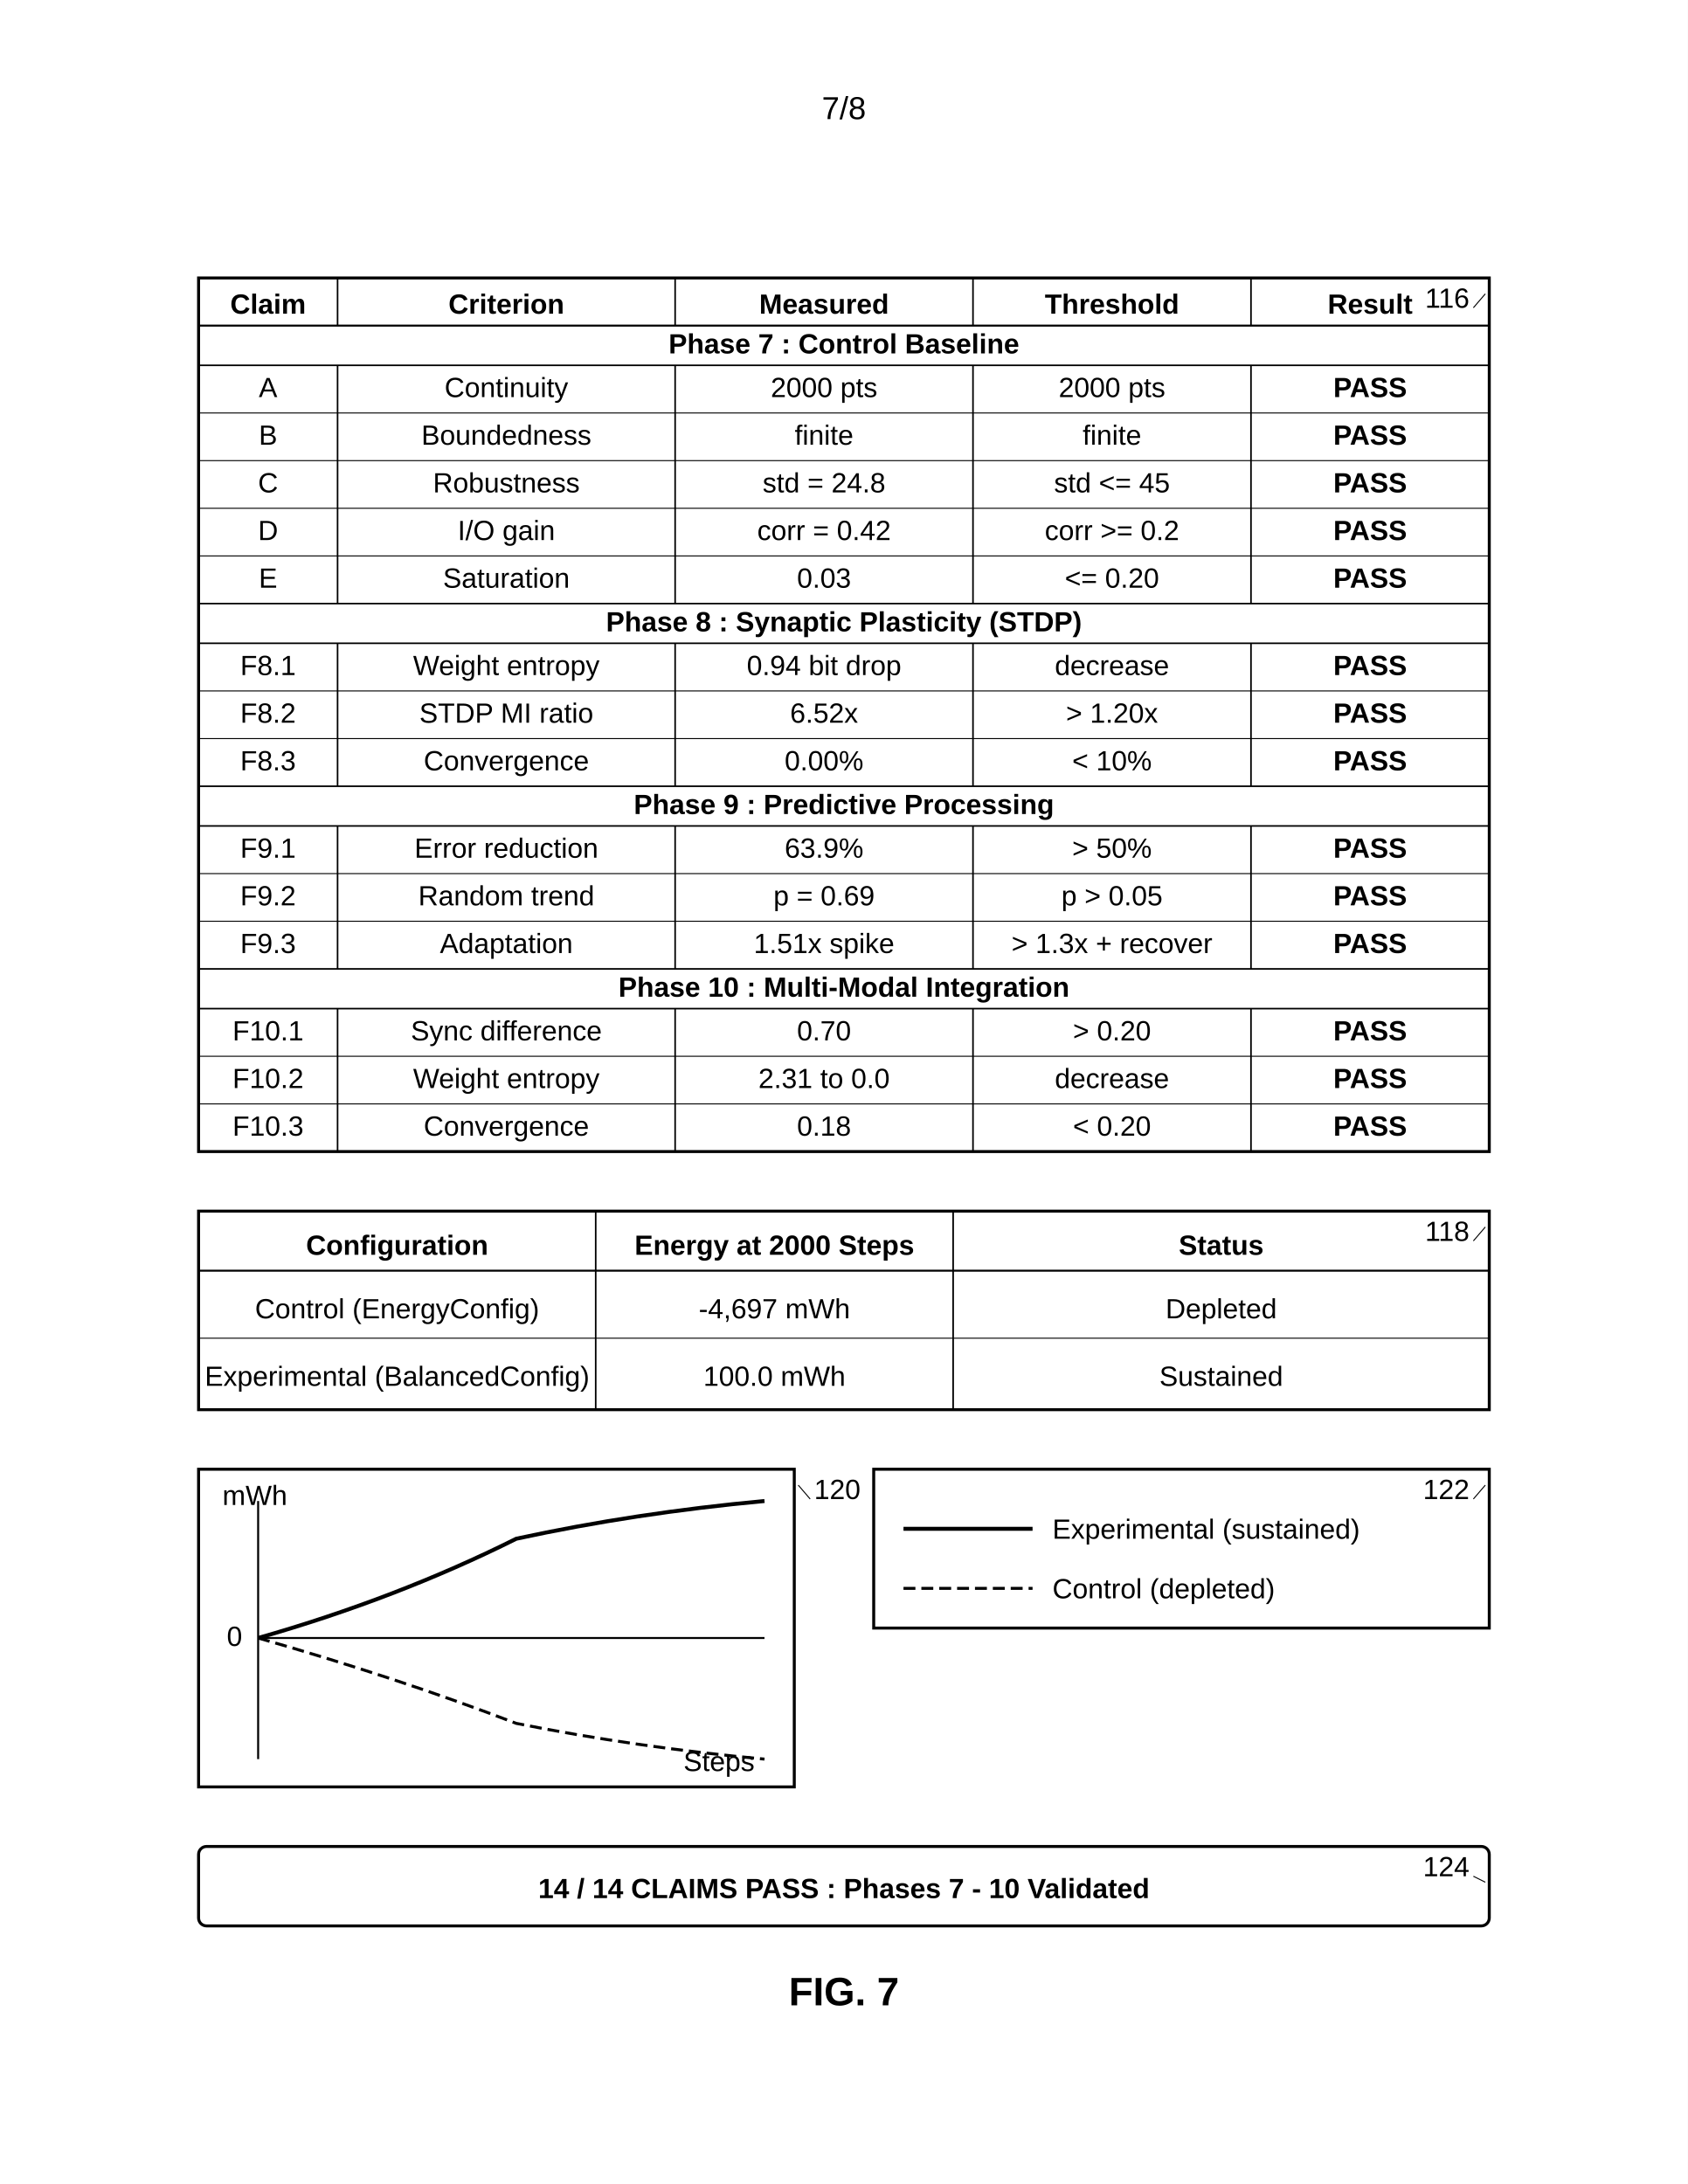
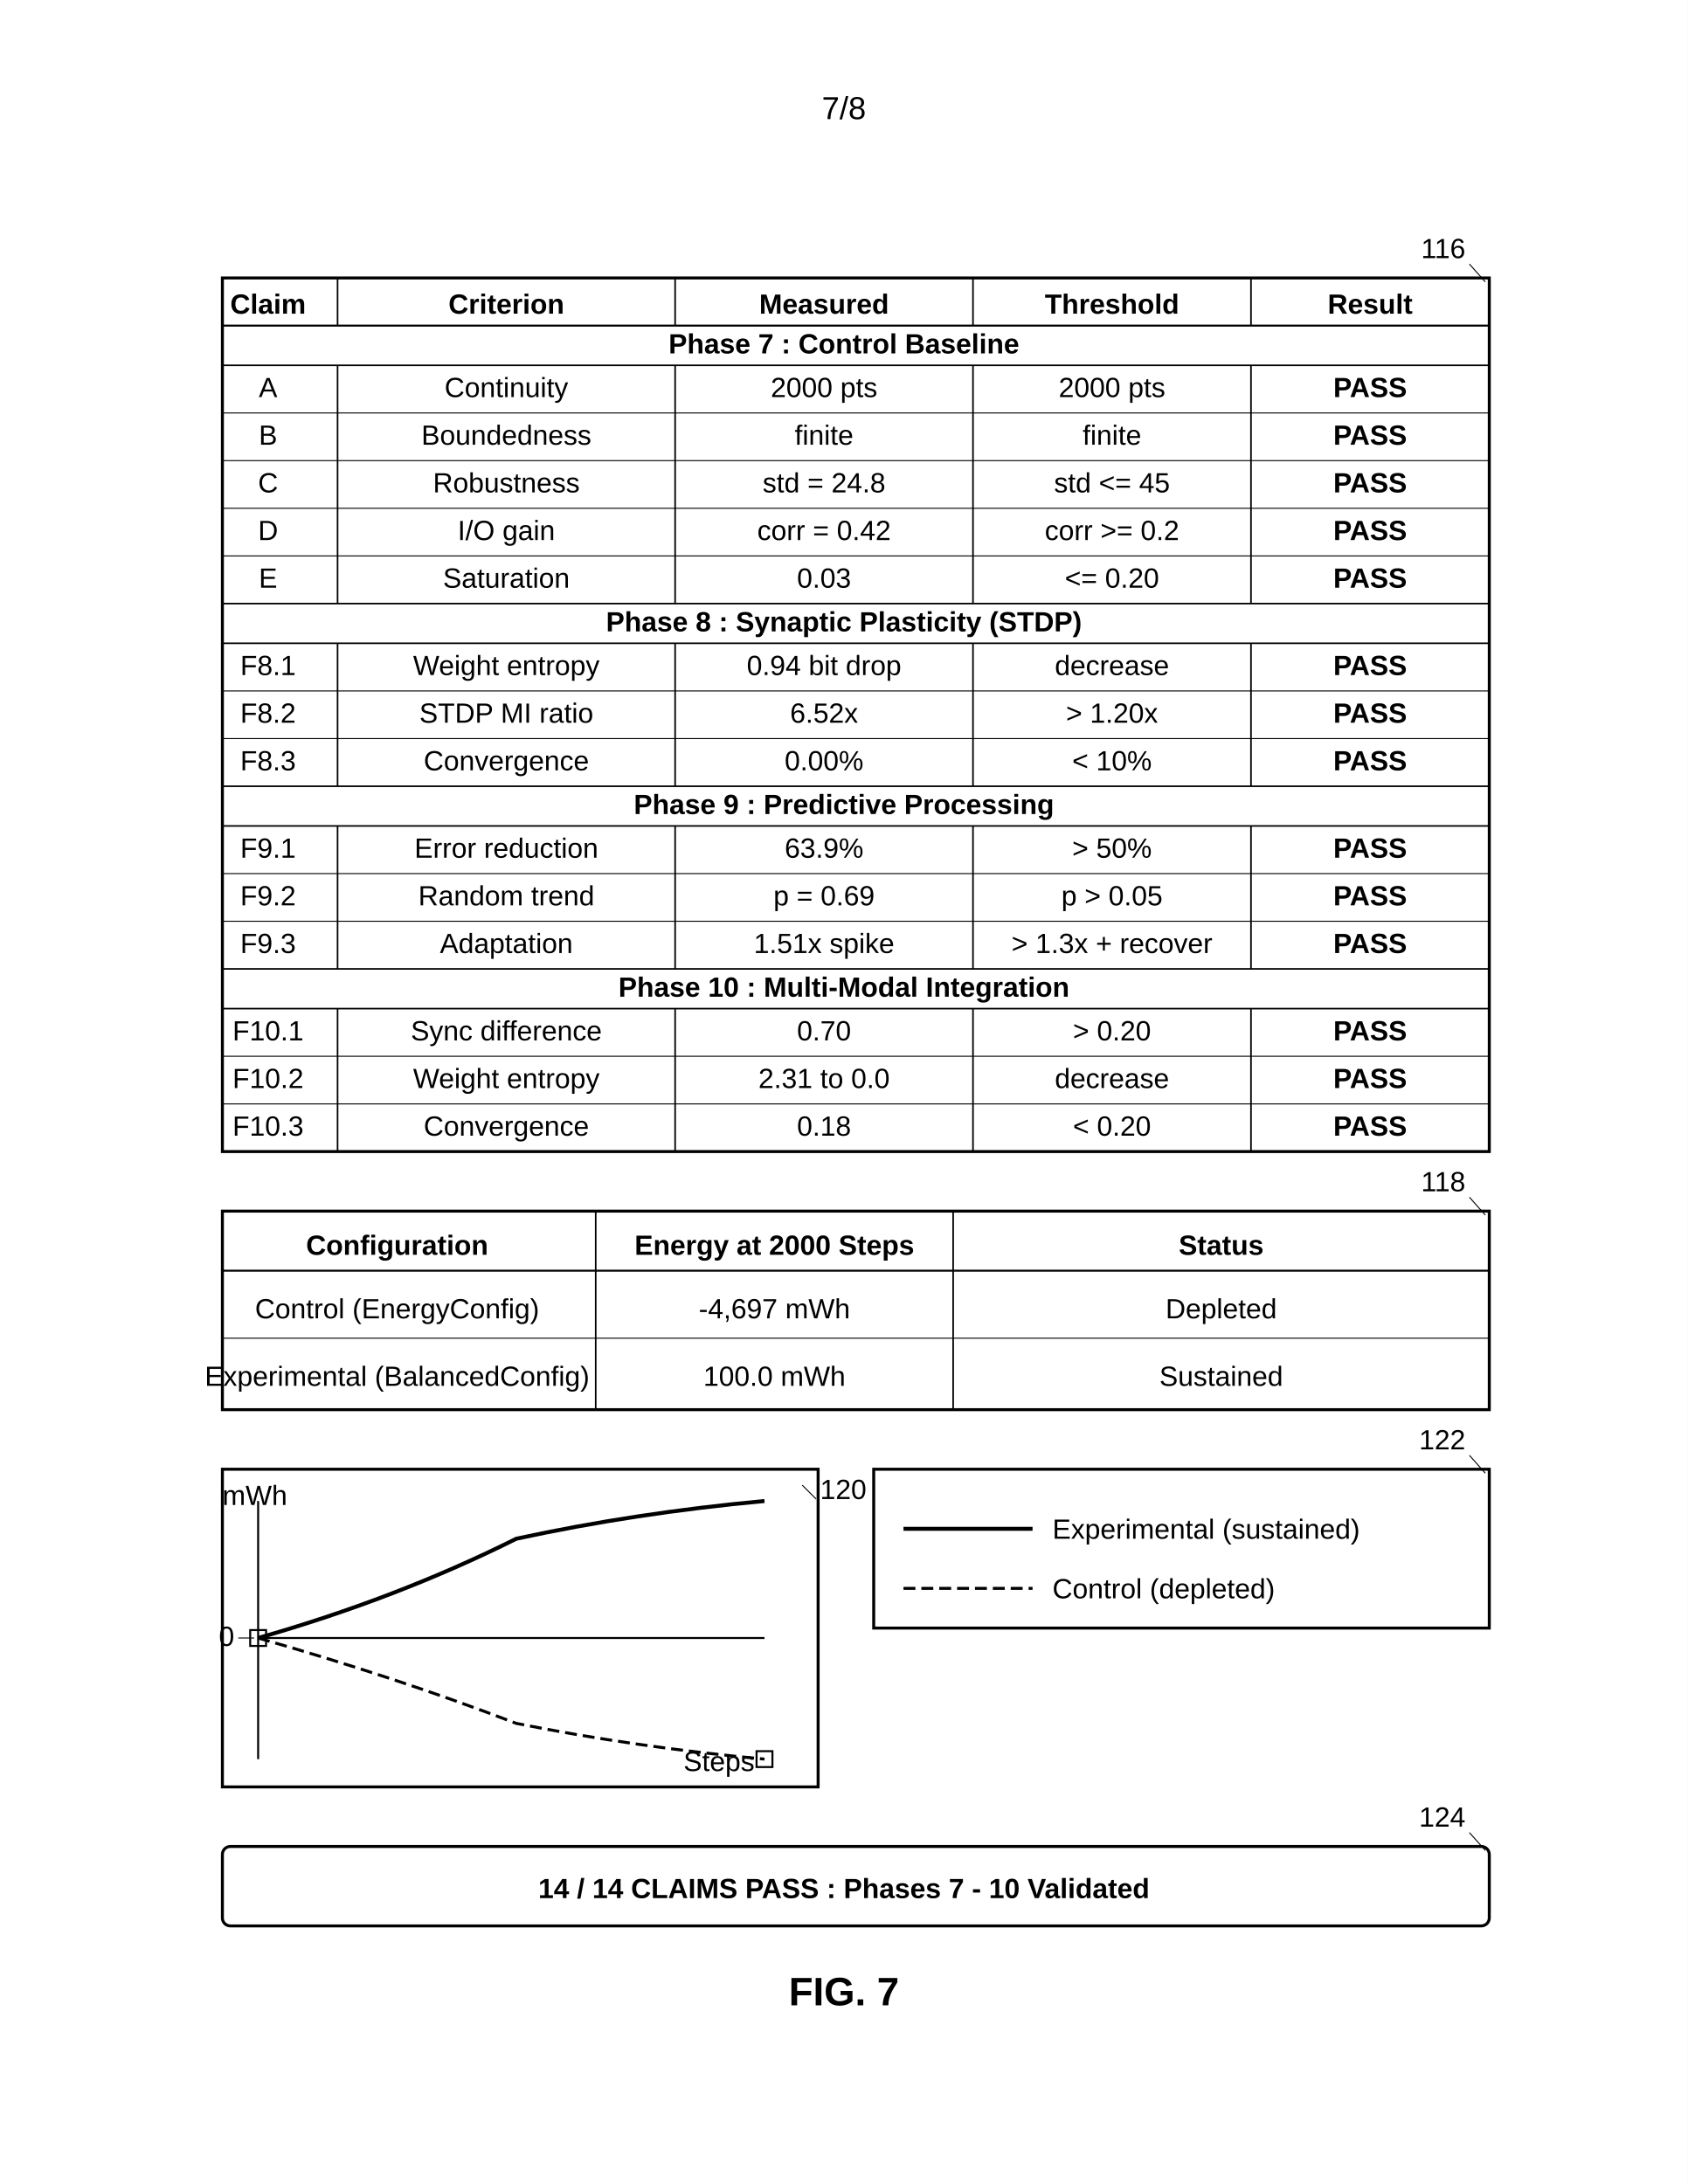
<svg xmlns="http://www.w3.org/2000/svg" width="8.5in" height="11in" viewBox="0 0 850 1100">
  <defs>
    <marker id="ah" markerWidth="6" markerHeight="4" refX="6" refY="2" orient="auto">
      <polygon points="0 0, 6 2, 0 4" fill="black" />
    </marker>
  </defs>
  <rect width="100%" height="100%" fill="white" />
  <text x="425" y="60" font-family="Arial, sans-serif" font-size="16" text-anchor="middle" fill="black">7/8</text>
  <g transform="translate(0, 50)">
-     <rect x="100" y="90" width="650" height="440" fill="none" stroke="black" stroke-width="1.5" />
+     <rect x="112" y="90" width="638" height="440" fill="none" stroke="black" stroke-width="1.5" />
    <line x1="170" y1="90" x2="170" y2="114" stroke="black" stroke-width="0.8" />
    <line x1="340" y1="90" x2="340" y2="114" stroke="black" stroke-width="0.8" />
    <line x1="490" y1="90" x2="490" y2="114" stroke="black" stroke-width="0.8" />
    <line x1="630" y1="90" x2="630" y2="114" stroke="black" stroke-width="0.8" />
    <line x1="170" y1="134" x2="170" y2="254" stroke="black" stroke-width="0.8" />
    <line x1="340" y1="134" x2="340" y2="254" stroke="black" stroke-width="0.8" />
    <line x1="490" y1="134" x2="490" y2="254" stroke="black" stroke-width="0.8" />
    <line x1="630" y1="134" x2="630" y2="254" stroke="black" stroke-width="0.8" />
    <line x1="170" y1="274" x2="170" y2="346" stroke="black" stroke-width="0.8" />
    <line x1="340" y1="274" x2="340" y2="346" stroke="black" stroke-width="0.8" />
    <line x1="490" y1="274" x2="490" y2="346" stroke="black" stroke-width="0.8" />
    <line x1="630" y1="274" x2="630" y2="346" stroke="black" stroke-width="0.8" />
    <line x1="170" y1="366" x2="170" y2="438" stroke="black" stroke-width="0.8" />
    <line x1="340" y1="366" x2="340" y2="438" stroke="black" stroke-width="0.8" />
    <line x1="490" y1="366" x2="490" y2="438" stroke="black" stroke-width="0.8" />
    <line x1="630" y1="366" x2="630" y2="438" stroke="black" stroke-width="0.8" />
    <line x1="170" y1="458" x2="170" y2="530" stroke="black" stroke-width="0.8" />
    <line x1="340" y1="458" x2="340" y2="530" stroke="black" stroke-width="0.8" />
    <line x1="490" y1="458" x2="490" y2="530" stroke="black" stroke-width="0.8" />
    <line x1="630" y1="458" x2="630" y2="530" stroke="black" stroke-width="0.8" />
-     <line x1="100" y1="114" x2="750" y2="114" stroke="black" stroke-width="1" />
+     <line x1="112" y1="114" x2="750" y2="114" stroke="black" stroke-width="1" />
    <text x="135" y="108" font-family="Arial, sans-serif" font-size="14" font-weight="bold" text-anchor="middle" fill="black">Claim</text>
    <text x="255" y="108" font-family="Arial, sans-serif" font-size="14" font-weight="bold" text-anchor="middle" fill="black">Criterion</text>
    <text x="415" y="108" font-family="Arial, sans-serif" font-size="14" font-weight="bold" text-anchor="middle" fill="black">Measured</text>
    <text x="560" y="108" font-family="Arial, sans-serif" font-size="14" font-weight="bold" text-anchor="middle" fill="black">Threshold</text>
    <text x="690" y="108" font-family="Arial, sans-serif" font-size="14" font-weight="bold" text-anchor="middle" fill="black">Result</text>
-     <line x1="100" y1="134" x2="750" y2="134" stroke="black" stroke-width="0.8" />
+     <line x1="112" y1="134" x2="750" y2="134" stroke="black" stroke-width="0.8" />
    <text x="425" y="128" font-family="Arial, sans-serif" font-size="14" font-weight="bold" text-anchor="middle" fill="black">Phase 7 : Control Baseline</text>
-     <line x1="100" y1="158" x2="750" y2="158" stroke="black" stroke-width="0.5" />
+     <line x1="112" y1="158" x2="750" y2="158" stroke="black" stroke-width="0.5" />
    <text x="135" y="150" font-family="Arial, sans-serif" font-size="14" text-anchor="middle" fill="black">A</text>
    <text x="255" y="150" font-family="Arial, sans-serif" font-size="14" text-anchor="middle" fill="black">Continuity</text>
    <text x="415" y="150" font-family="Arial, sans-serif" font-size="14" text-anchor="middle" fill="black">2000 pts</text>
    <text x="560" y="150" font-family="Arial, sans-serif" font-size="14" text-anchor="middle" fill="black">2000 pts</text>
    <text x="690" y="150" font-family="Arial, sans-serif" font-size="14" font-weight="bold" text-anchor="middle" fill="black">PASS</text>
-     <line x1="100" y1="182" x2="750" y2="182" stroke="black" stroke-width="0.5" />
+     <line x1="112" y1="182" x2="750" y2="182" stroke="black" stroke-width="0.5" />
    <text x="135" y="174" font-family="Arial, sans-serif" font-size="14" text-anchor="middle" fill="black">B</text>
    <text x="255" y="174" font-family="Arial, sans-serif" font-size="14" text-anchor="middle" fill="black">Boundedness</text>
    <text x="415" y="174" font-family="Arial, sans-serif" font-size="14" text-anchor="middle" fill="black">finite</text>
    <text x="560" y="174" font-family="Arial, sans-serif" font-size="14" text-anchor="middle" fill="black">finite</text>
    <text x="690" y="174" font-family="Arial, sans-serif" font-size="14" font-weight="bold" text-anchor="middle" fill="black">PASS</text>
-     <line x1="100" y1="206" x2="750" y2="206" stroke="black" stroke-width="0.5" />
+     <line x1="112" y1="206" x2="750" y2="206" stroke="black" stroke-width="0.5" />
    <text x="135" y="198" font-family="Arial, sans-serif" font-size="14" text-anchor="middle" fill="black">C</text>
    <text x="255" y="198" font-family="Arial, sans-serif" font-size="14" text-anchor="middle" fill="black">Robustness</text>
    <text x="415" y="198" font-family="Arial, sans-serif" font-size="14" text-anchor="middle" fill="black">std = 24.8</text>
    <text x="560" y="198" font-family="Arial, sans-serif" font-size="14" text-anchor="middle" fill="black">std &lt;= 45</text>
    <text x="690" y="198" font-family="Arial, sans-serif" font-size="14" font-weight="bold" text-anchor="middle" fill="black">PASS</text>
-     <line x1="100" y1="230" x2="750" y2="230" stroke="black" stroke-width="0.5" />
+     <line x1="112" y1="230" x2="750" y2="230" stroke="black" stroke-width="0.5" />
    <text x="135" y="222" font-family="Arial, sans-serif" font-size="14" text-anchor="middle" fill="black">D</text>
    <text x="255" y="222" font-family="Arial, sans-serif" font-size="14" text-anchor="middle" fill="black">I/O gain</text>
    <text x="415" y="222" font-family="Arial, sans-serif" font-size="14" text-anchor="middle" fill="black">corr = 0.42</text>
    <text x="560" y="222" font-family="Arial, sans-serif" font-size="14" text-anchor="middle" fill="black">corr &gt;= 0.2</text>
    <text x="690" y="222" font-family="Arial, sans-serif" font-size="14" font-weight="bold" text-anchor="middle" fill="black">PASS</text>
-     <line x1="100" y1="254" x2="750" y2="254" stroke="black" stroke-width="0.8" />
+     <line x1="112" y1="254" x2="750" y2="254" stroke="black" stroke-width="0.8" />
    <text x="135" y="246" font-family="Arial, sans-serif" font-size="14" text-anchor="middle" fill="black">E</text>
    <text x="255" y="246" font-family="Arial, sans-serif" font-size="14" text-anchor="middle" fill="black">Saturation</text>
    <text x="415" y="246" font-family="Arial, sans-serif" font-size="14" text-anchor="middle" fill="black">0.03</text>
    <text x="560" y="246" font-family="Arial, sans-serif" font-size="14" text-anchor="middle" fill="black">&lt;= 0.20</text>
    <text x="690" y="246" font-family="Arial, sans-serif" font-size="14" font-weight="bold" text-anchor="middle" fill="black">PASS</text>
-     <line x1="100" y1="274" x2="750" y2="274" stroke="black" stroke-width="0.8" />
+     <line x1="112" y1="274" x2="750" y2="274" stroke="black" stroke-width="0.8" />
    <text x="425" y="268" font-family="Arial, sans-serif" font-size="14" font-weight="bold" text-anchor="middle" fill="black">Phase 8 : Synaptic Plasticity (STDP)</text>
-     <line x1="100" y1="298" x2="750" y2="298" stroke="black" stroke-width="0.5" />
+     <line x1="112" y1="298" x2="750" y2="298" stroke="black" stroke-width="0.5" />
    <text x="135" y="290" font-family="Arial, sans-serif" font-size="14" text-anchor="middle" fill="black">F8.1</text>
    <text x="255" y="290" font-family="Arial, sans-serif" font-size="14" text-anchor="middle" fill="black">Weight entropy</text>
    <text x="415" y="290" font-family="Arial, sans-serif" font-size="14" text-anchor="middle" fill="black">0.94 bit drop</text>
    <text x="560" y="290" font-family="Arial, sans-serif" font-size="14" text-anchor="middle" fill="black">decrease</text>
    <text x="690" y="290" font-family="Arial, sans-serif" font-size="14" font-weight="bold" text-anchor="middle" fill="black">PASS</text>
-     <line x1="100" y1="322" x2="750" y2="322" stroke="black" stroke-width="0.5" />
+     <line x1="112" y1="322" x2="750" y2="322" stroke="black" stroke-width="0.5" />
    <text x="135" y="314" font-family="Arial, sans-serif" font-size="14" text-anchor="middle" fill="black">F8.2</text>
    <text x="255" y="314" font-family="Arial, sans-serif" font-size="14" text-anchor="middle" fill="black">STDP MI ratio</text>
    <text x="415" y="314" font-family="Arial, sans-serif" font-size="14" text-anchor="middle" fill="black">6.52x</text>
    <text x="560" y="314" font-family="Arial, sans-serif" font-size="14" text-anchor="middle" fill="black">&gt; 1.20x</text>
    <text x="690" y="314" font-family="Arial, sans-serif" font-size="14" font-weight="bold" text-anchor="middle" fill="black">PASS</text>
-     <line x1="100" y1="346" x2="750" y2="346" stroke="black" stroke-width="0.8" />
+     <line x1="112" y1="346" x2="750" y2="346" stroke="black" stroke-width="0.8" />
    <text x="135" y="338" font-family="Arial, sans-serif" font-size="14" text-anchor="middle" fill="black">F8.3</text>
    <text x="255" y="338" font-family="Arial, sans-serif" font-size="14" text-anchor="middle" fill="black">Convergence</text>
    <text x="415" y="338" font-family="Arial, sans-serif" font-size="14" text-anchor="middle" fill="black">0.00%</text>
    <text x="560" y="338" font-family="Arial, sans-serif" font-size="14" text-anchor="middle" fill="black">&lt; 10%</text>
    <text x="690" y="338" font-family="Arial, sans-serif" font-size="14" font-weight="bold" text-anchor="middle" fill="black">PASS</text>
-     <line x1="100" y1="366" x2="750" y2="366" stroke="black" stroke-width="0.8" />
+     <line x1="112" y1="366" x2="750" y2="366" stroke="black" stroke-width="0.8" />
    <text x="425" y="360" font-family="Arial, sans-serif" font-size="14" font-weight="bold" text-anchor="middle" fill="black">Phase 9 : Predictive Processing</text>
-     <line x1="100" y1="390" x2="750" y2="390" stroke="black" stroke-width="0.5" />
+     <line x1="112" y1="390" x2="750" y2="390" stroke="black" stroke-width="0.5" />
    <text x="135" y="382" font-family="Arial, sans-serif" font-size="14" text-anchor="middle" fill="black">F9.1</text>
    <text x="255" y="382" font-family="Arial, sans-serif" font-size="14" text-anchor="middle" fill="black">Error reduction</text>
    <text x="415" y="382" font-family="Arial, sans-serif" font-size="14" text-anchor="middle" fill="black">63.9%</text>
    <text x="560" y="382" font-family="Arial, sans-serif" font-size="14" text-anchor="middle" fill="black">&gt; 50%</text>
    <text x="690" y="382" font-family="Arial, sans-serif" font-size="14" font-weight="bold" text-anchor="middle" fill="black">PASS</text>
-     <line x1="100" y1="414" x2="750" y2="414" stroke="black" stroke-width="0.5" />
+     <line x1="112" y1="414" x2="750" y2="414" stroke="black" stroke-width="0.5" />
    <text x="135" y="406" font-family="Arial, sans-serif" font-size="14" text-anchor="middle" fill="black">F9.2</text>
    <text x="255" y="406" font-family="Arial, sans-serif" font-size="14" text-anchor="middle" fill="black">Random trend</text>
    <text x="415" y="406" font-family="Arial, sans-serif" font-size="14" text-anchor="middle" fill="black">p = 0.69</text>
    <text x="560" y="406" font-family="Arial, sans-serif" font-size="14" text-anchor="middle" fill="black">p &gt; 0.05</text>
    <text x="690" y="406" font-family="Arial, sans-serif" font-size="14" font-weight="bold" text-anchor="middle" fill="black">PASS</text>
-     <line x1="100" y1="438" x2="750" y2="438" stroke="black" stroke-width="0.8" />
+     <line x1="112" y1="438" x2="750" y2="438" stroke="black" stroke-width="0.8" />
    <text x="135" y="430" font-family="Arial, sans-serif" font-size="14" text-anchor="middle" fill="black">F9.3</text>
    <text x="255" y="430" font-family="Arial, sans-serif" font-size="14" text-anchor="middle" fill="black">Adaptation</text>
    <text x="415" y="430" font-family="Arial, sans-serif" font-size="14" text-anchor="middle" fill="black">1.51x spike</text>
    <text x="560" y="430" font-family="Arial, sans-serif" font-size="14" text-anchor="middle" fill="black">&gt; 1.3x + recover</text>
    <text x="690" y="430" font-family="Arial, sans-serif" font-size="14" font-weight="bold" text-anchor="middle" fill="black">PASS</text>
-     <line x1="100" y1="458" x2="750" y2="458" stroke="black" stroke-width="0.8" />
+     <line x1="112" y1="458" x2="750" y2="458" stroke="black" stroke-width="0.8" />
    <text x="425" y="452" font-family="Arial, sans-serif" font-size="14" font-weight="bold" text-anchor="middle" fill="black">Phase 10 : Multi-Modal Integration</text>
-     <line x1="100" y1="482" x2="750" y2="482" stroke="black" stroke-width="0.5" />
+     <line x1="112" y1="482" x2="750" y2="482" stroke="black" stroke-width="0.5" />
    <text x="135" y="474" font-family="Arial, sans-serif" font-size="14" text-anchor="middle" fill="black">F10.1</text>
    <text x="255" y="474" font-family="Arial, sans-serif" font-size="14" text-anchor="middle" fill="black">Sync difference</text>
    <text x="415" y="474" font-family="Arial, sans-serif" font-size="14" text-anchor="middle" fill="black">0.70</text>
    <text x="560" y="474" font-family="Arial, sans-serif" font-size="14" text-anchor="middle" fill="black">&gt; 0.20</text>
    <text x="690" y="474" font-family="Arial, sans-serif" font-size="14" font-weight="bold" text-anchor="middle" fill="black">PASS</text>
-     <line x1="100" y1="506" x2="750" y2="506" stroke="black" stroke-width="0.5" />
+     <line x1="112" y1="506" x2="750" y2="506" stroke="black" stroke-width="0.5" />
    <text x="135" y="498" font-family="Arial, sans-serif" font-size="14" text-anchor="middle" fill="black">F10.2</text>
    <text x="255" y="498" font-family="Arial, sans-serif" font-size="14" text-anchor="middle" fill="black">Weight entropy</text>
    <text x="415" y="498" font-family="Arial, sans-serif" font-size="14" text-anchor="middle" fill="black">2.31 to 0.0</text>
    <text x="560" y="498" font-family="Arial, sans-serif" font-size="14" text-anchor="middle" fill="black">decrease</text>
    <text x="690" y="498" font-family="Arial, sans-serif" font-size="14" font-weight="bold" text-anchor="middle" fill="black">PASS</text>
    <text x="135" y="522" font-family="Arial, sans-serif" font-size="14" text-anchor="middle" fill="black">F10.3</text>
    <text x="255" y="522" font-family="Arial, sans-serif" font-size="14" text-anchor="middle" fill="black">Convergence</text>
    <text x="415" y="522" font-family="Arial, sans-serif" font-size="14" text-anchor="middle" fill="black">0.18</text>
    <text x="560" y="522" font-family="Arial, sans-serif" font-size="14" text-anchor="middle" fill="black">&lt; 0.20</text>
    <text x="690" y="522" font-family="Arial, sans-serif" font-size="14" font-weight="bold" text-anchor="middle" fill="black">PASS</text>
-     <text x="740" y="105" font-family="Arial, sans-serif" font-size="14" text-anchor="end" fill="black">116</text>
-     <line x1="742" y1="105" x2="748" y2="98" stroke="black" stroke-width="0.5" />
-     <rect x="100" y="560" width="650" height="100" fill="none" stroke="black" stroke-width="1.5" />
-     <line x1="100" y1="590" x2="750" y2="590" stroke="black" stroke-width="1" />
+     <text x="738" y="80" font-family="Arial, sans-serif" font-size="14" text-anchor="end" fill="black">116</text>
+     <line x1="740" y1="83" x2="748" y2="92" stroke="black" stroke-width="0.5" />
+     <rect x="112" y="560" width="638" height="100" fill="none" stroke="black" stroke-width="1.5" />
+     <line x1="112" y1="590" x2="750" y2="590" stroke="black" stroke-width="1" />
    <line x1="300" y1="560" x2="300" y2="660" stroke="black" stroke-width="0.8" />
    <line x1="480" y1="560" x2="480" y2="660" stroke="black" stroke-width="0.8" />
    <text x="200" y="582" font-family="Arial, sans-serif" font-size="14" font-weight="bold" text-anchor="middle" fill="black">Configuration</text>
    <text x="390" y="582" font-family="Arial, sans-serif" font-size="14" font-weight="bold" text-anchor="middle" fill="black">Energy at 2000 Steps</text>
    <text x="615" y="582" font-family="Arial, sans-serif" font-size="14" font-weight="bold" text-anchor="middle" fill="black">Status</text>
-     <line x1="100" y1="624" x2="750" y2="624" stroke="black" stroke-width="0.5" />
+     <line x1="112" y1="624" x2="750" y2="624" stroke="black" stroke-width="0.5" />
    <text x="200" y="614" font-family="Arial, sans-serif" font-size="14" text-anchor="middle" fill="black">Control (EnergyConfig)</text>
    <text x="390" y="614" font-family="Arial, sans-serif" font-size="14" text-anchor="middle" fill="black">-4,697 mWh</text>
    <text x="615" y="614" font-family="Arial, sans-serif" font-size="14" text-anchor="middle" fill="black">Depleted</text>
    <text x="200" y="648" font-family="Arial, sans-serif" font-size="14" text-anchor="middle" fill="black">Experimental (BalancedConfig)</text>
    <text x="390" y="648" font-family="Arial, sans-serif" font-size="14" text-anchor="middle" fill="black">100.0 mWh</text>
    <text x="615" y="648" font-family="Arial, sans-serif" font-size="14" text-anchor="middle" fill="black">Sustained</text>
-     <text x="740" y="575" font-family="Arial, sans-serif" font-size="14" text-anchor="end" fill="black">118</text>
-     <line x1="742" y1="575" x2="748" y2="568" stroke="black" stroke-width="0.5" />
-     <rect x="100" y="690" width="300" height="160" fill="none" stroke="black" stroke-width="1.5" />
+     <text x="738" y="550" font-family="Arial, sans-serif" font-size="14" text-anchor="end" fill="black">118</text>
+     <line x1="740" y1="553" x2="748" y2="562" stroke="black" stroke-width="0.5" />
+     <path d="M 112 690 L 412 690 L 412 850 L 112 850 Z" fill="none" stroke="black" stroke-width="1.5" />
+     <rect x="126" y="771" width="8" height="8" fill="none" stroke="black" stroke-width="1" />
+     <rect x="381" y="832" width="8" height="8" fill="none" stroke="black" stroke-width="1" />
    <text x="112" y="708" font-family="Arial, sans-serif" font-size="14" text-anchor="start" fill="black">mWh</text>
    <text x="380" y="842" font-family="Arial, sans-serif" font-size="14" text-anchor="end" fill="black">Steps</text>
    <line x1="130" y1="706" x2="130" y2="836" stroke="black" stroke-width="1" />
    <line x1="130" y1="775" x2="385" y2="775" stroke="black" stroke-width="1" />
-     <text x="122" y="779" font-family="Arial, sans-serif" font-size="14" text-anchor="end" fill="black">0</text>
+     <g class="axis-label">
+       <text x="118" y="779" font-family="Arial, sans-serif" font-size="14" text-anchor="end" fill="black">0</text>
+       <line x1="120" y1="775" x2="128" y2="775" stroke="black" stroke-width="0.5" />
+     </g>
    <path d="M 130 775 Q 200 755 260 725 Q 320 712 385 706" fill="none" stroke="black" stroke-width="2" />
    <path d="M 130 775 Q 200 795 260 818 Q 320 830 385 836" fill="none" stroke="black" stroke-width="1.5" stroke-dasharray="6,3" />
-     <text x="410" y="705" font-family="Arial, sans-serif" font-size="14" text-anchor="start" fill="black">120</text>
-     <line x1="408" y1="705" x2="402" y2="698" stroke="black" stroke-width="0.5" />
+     <text x="413" y="705" font-family="Arial, sans-serif" font-size="14" text-anchor="start" fill="black">120</text>
+     <line x1="411" y1="705" x2="404" y2="698" stroke="black" stroke-width="0.5" />
    <rect x="440" y="690" width="310" height="80" fill="none" stroke="black" stroke-width="1.5" />
    <line x1="455" y1="720" x2="520" y2="720" stroke="black" stroke-width="2" />
    <text x="530" y="725" font-family="Arial, sans-serif" font-size="14" text-anchor="start" fill="black">Experimental (sustained)</text>
    <line x1="455" y1="750" x2="520" y2="750" stroke="black" stroke-width="1.5" stroke-dasharray="6,3" />
    <text x="530" y="755" font-family="Arial, sans-serif" font-size="14" text-anchor="start" fill="black">Control (depleted)</text>
-     <text x="740" y="705" font-family="Arial, sans-serif" font-size="14" text-anchor="end" fill="black">122</text>
-     <line x1="742" y1="705" x2="748" y2="698" stroke="black" stroke-width="0.5" />
-     <rect x="100" y="880" width="650" height="40" rx="4" fill="none" stroke="black" stroke-width="1.5" />
+     <text x="738" y="680" font-family="Arial, sans-serif" font-size="14" text-anchor="end" fill="black">122</text>
+     <line x1="740" y1="683" x2="748" y2="692" stroke="black" stroke-width="0.5" />
+     <rect x="112" y="880" width="638" height="40" rx="4" fill="none" stroke="black" stroke-width="1.5" />
    <text x="425" y="906" font-family="Arial, sans-serif" font-size="14" font-weight="bold" text-anchor="middle" fill="black">14 / 14 CLAIMS PASS  :  Phases 7 - 10 Validated</text>
-     <text x="740" y="895" font-family="Arial, sans-serif" font-size="14" text-anchor="end" fill="black">124</text>
-     <line x1="742" y1="895" x2="748" y2="898" stroke="black" stroke-width="0.5" />
+     <text x="738" y="870" font-family="Arial, sans-serif" font-size="14" text-anchor="end" fill="black">124</text>
+     <line x1="740" y1="873" x2="748" y2="882" stroke="black" stroke-width="0.5" />
    <text x="425" y="960" font-family="Arial, sans-serif" font-size="20" font-weight="bold" text-anchor="middle" fill="black">FIG. 7</text>
  </g>
</svg>
